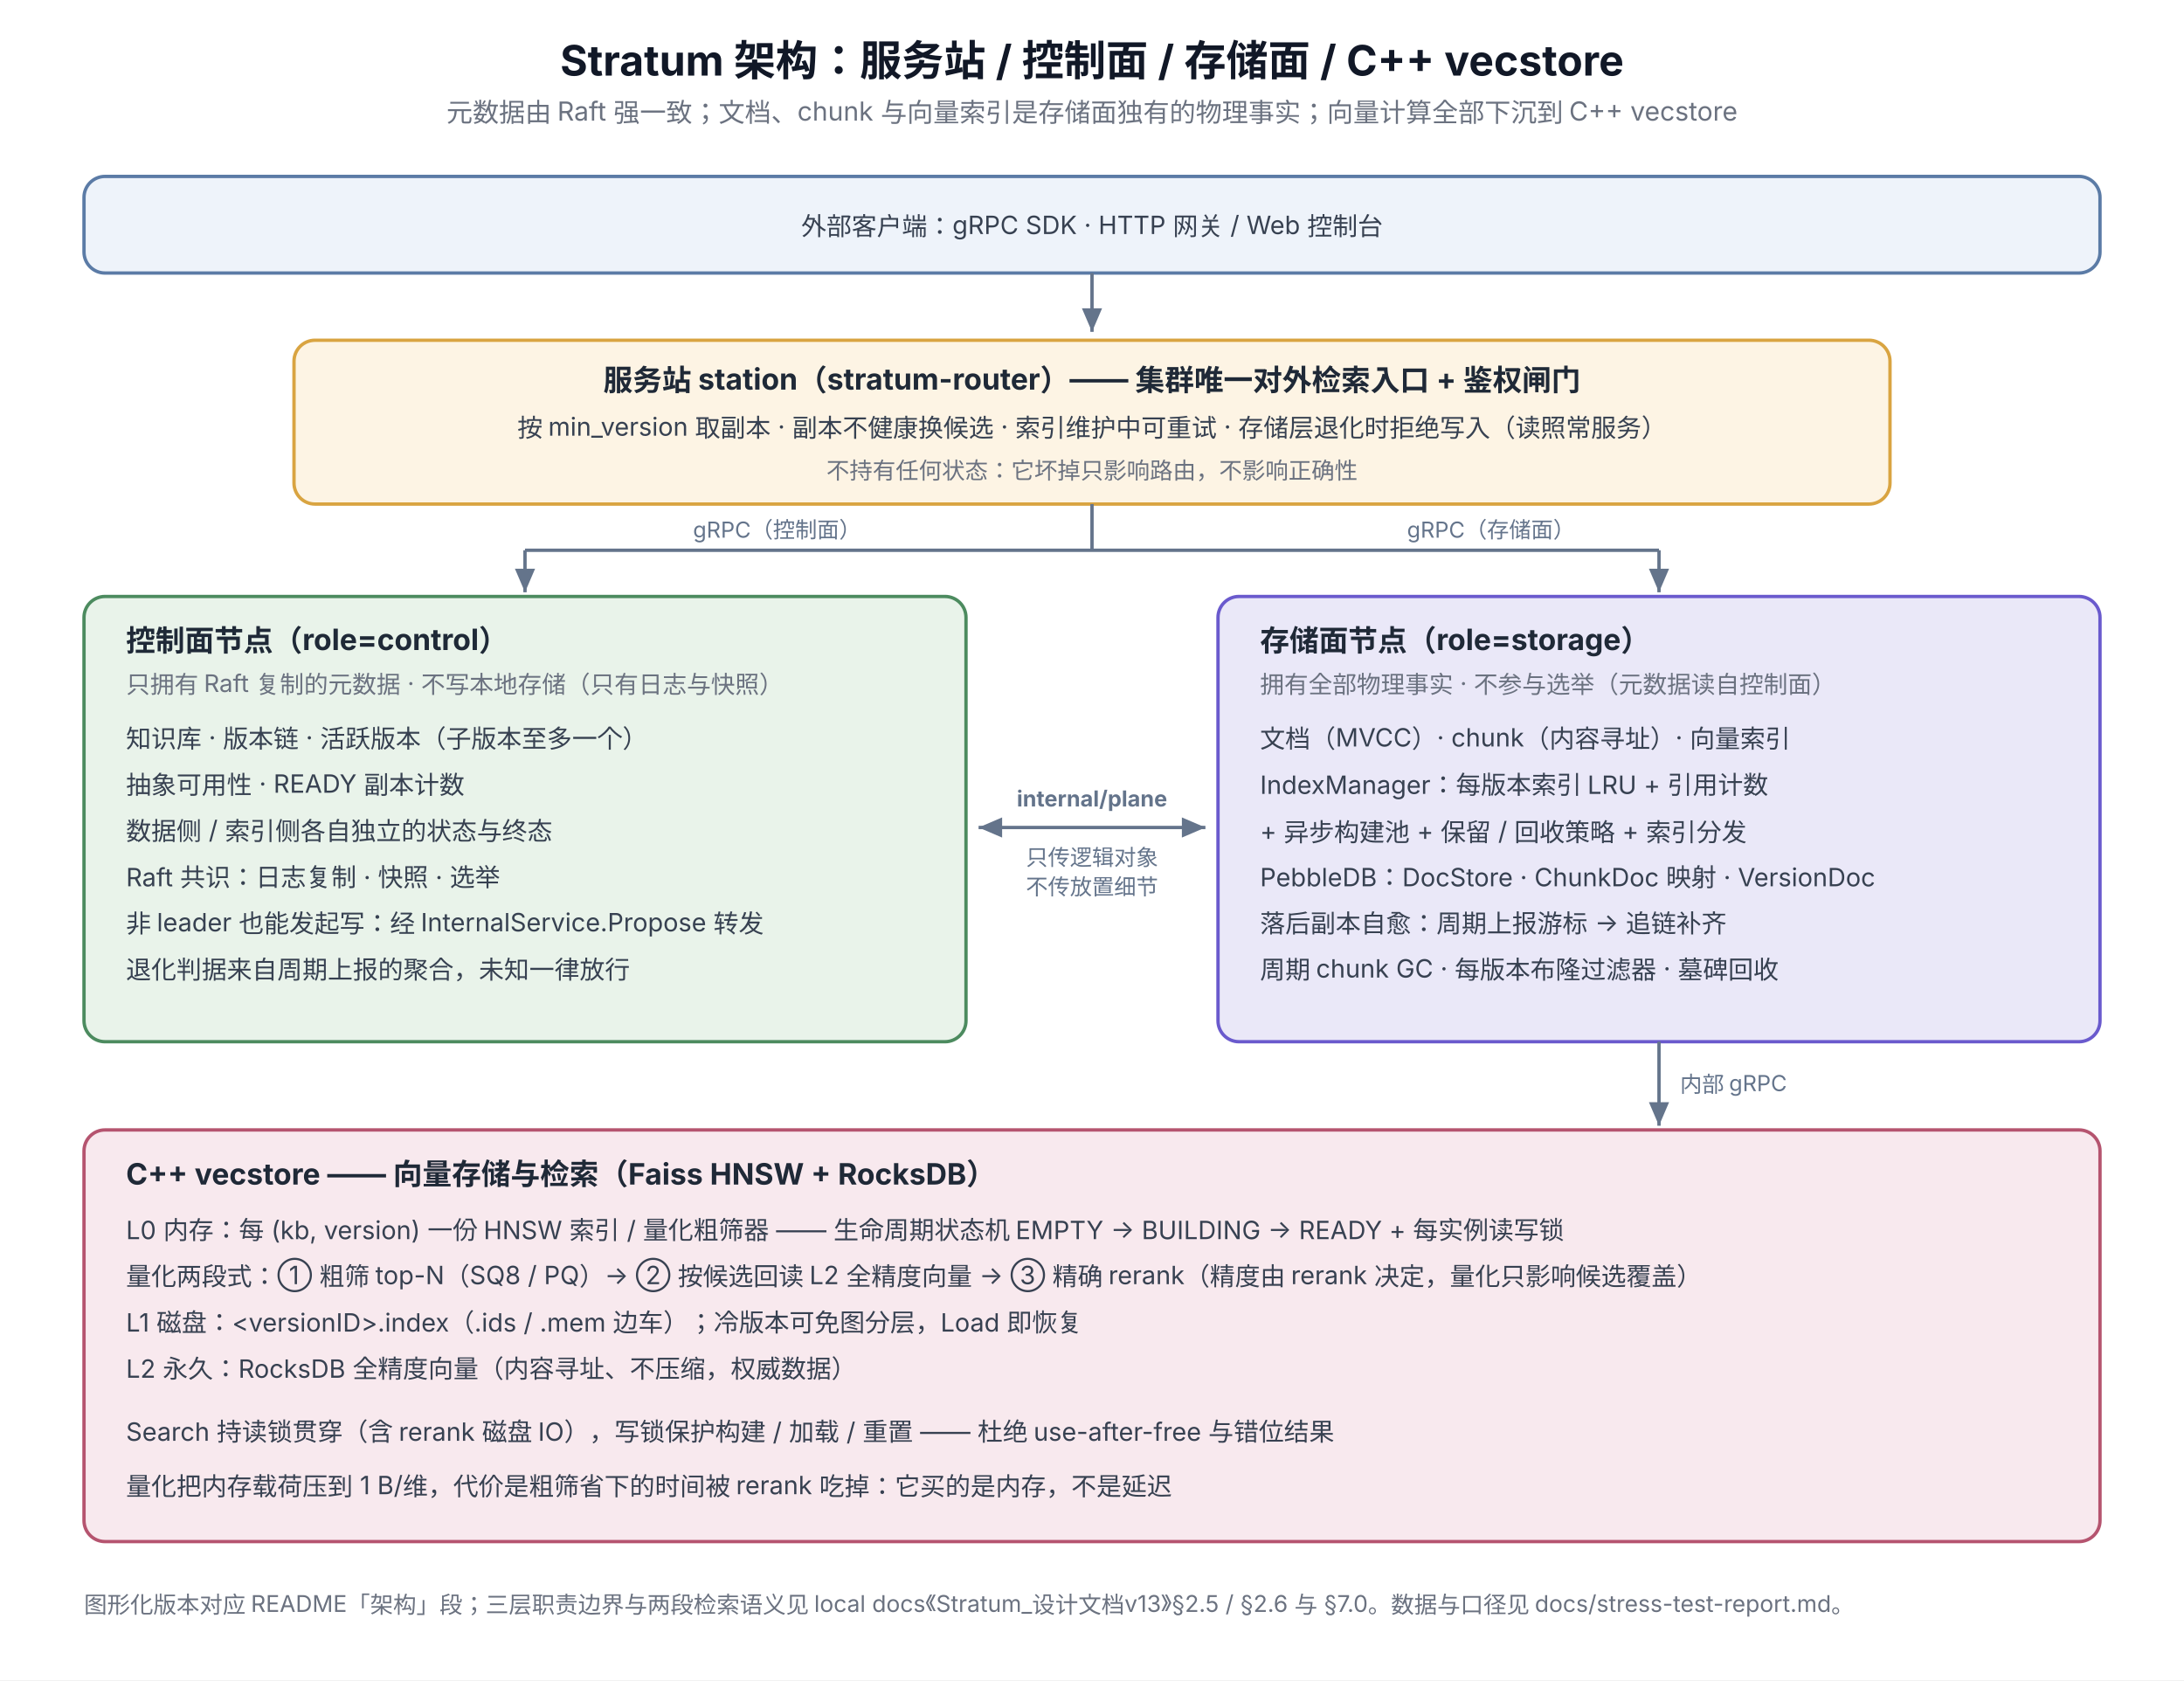
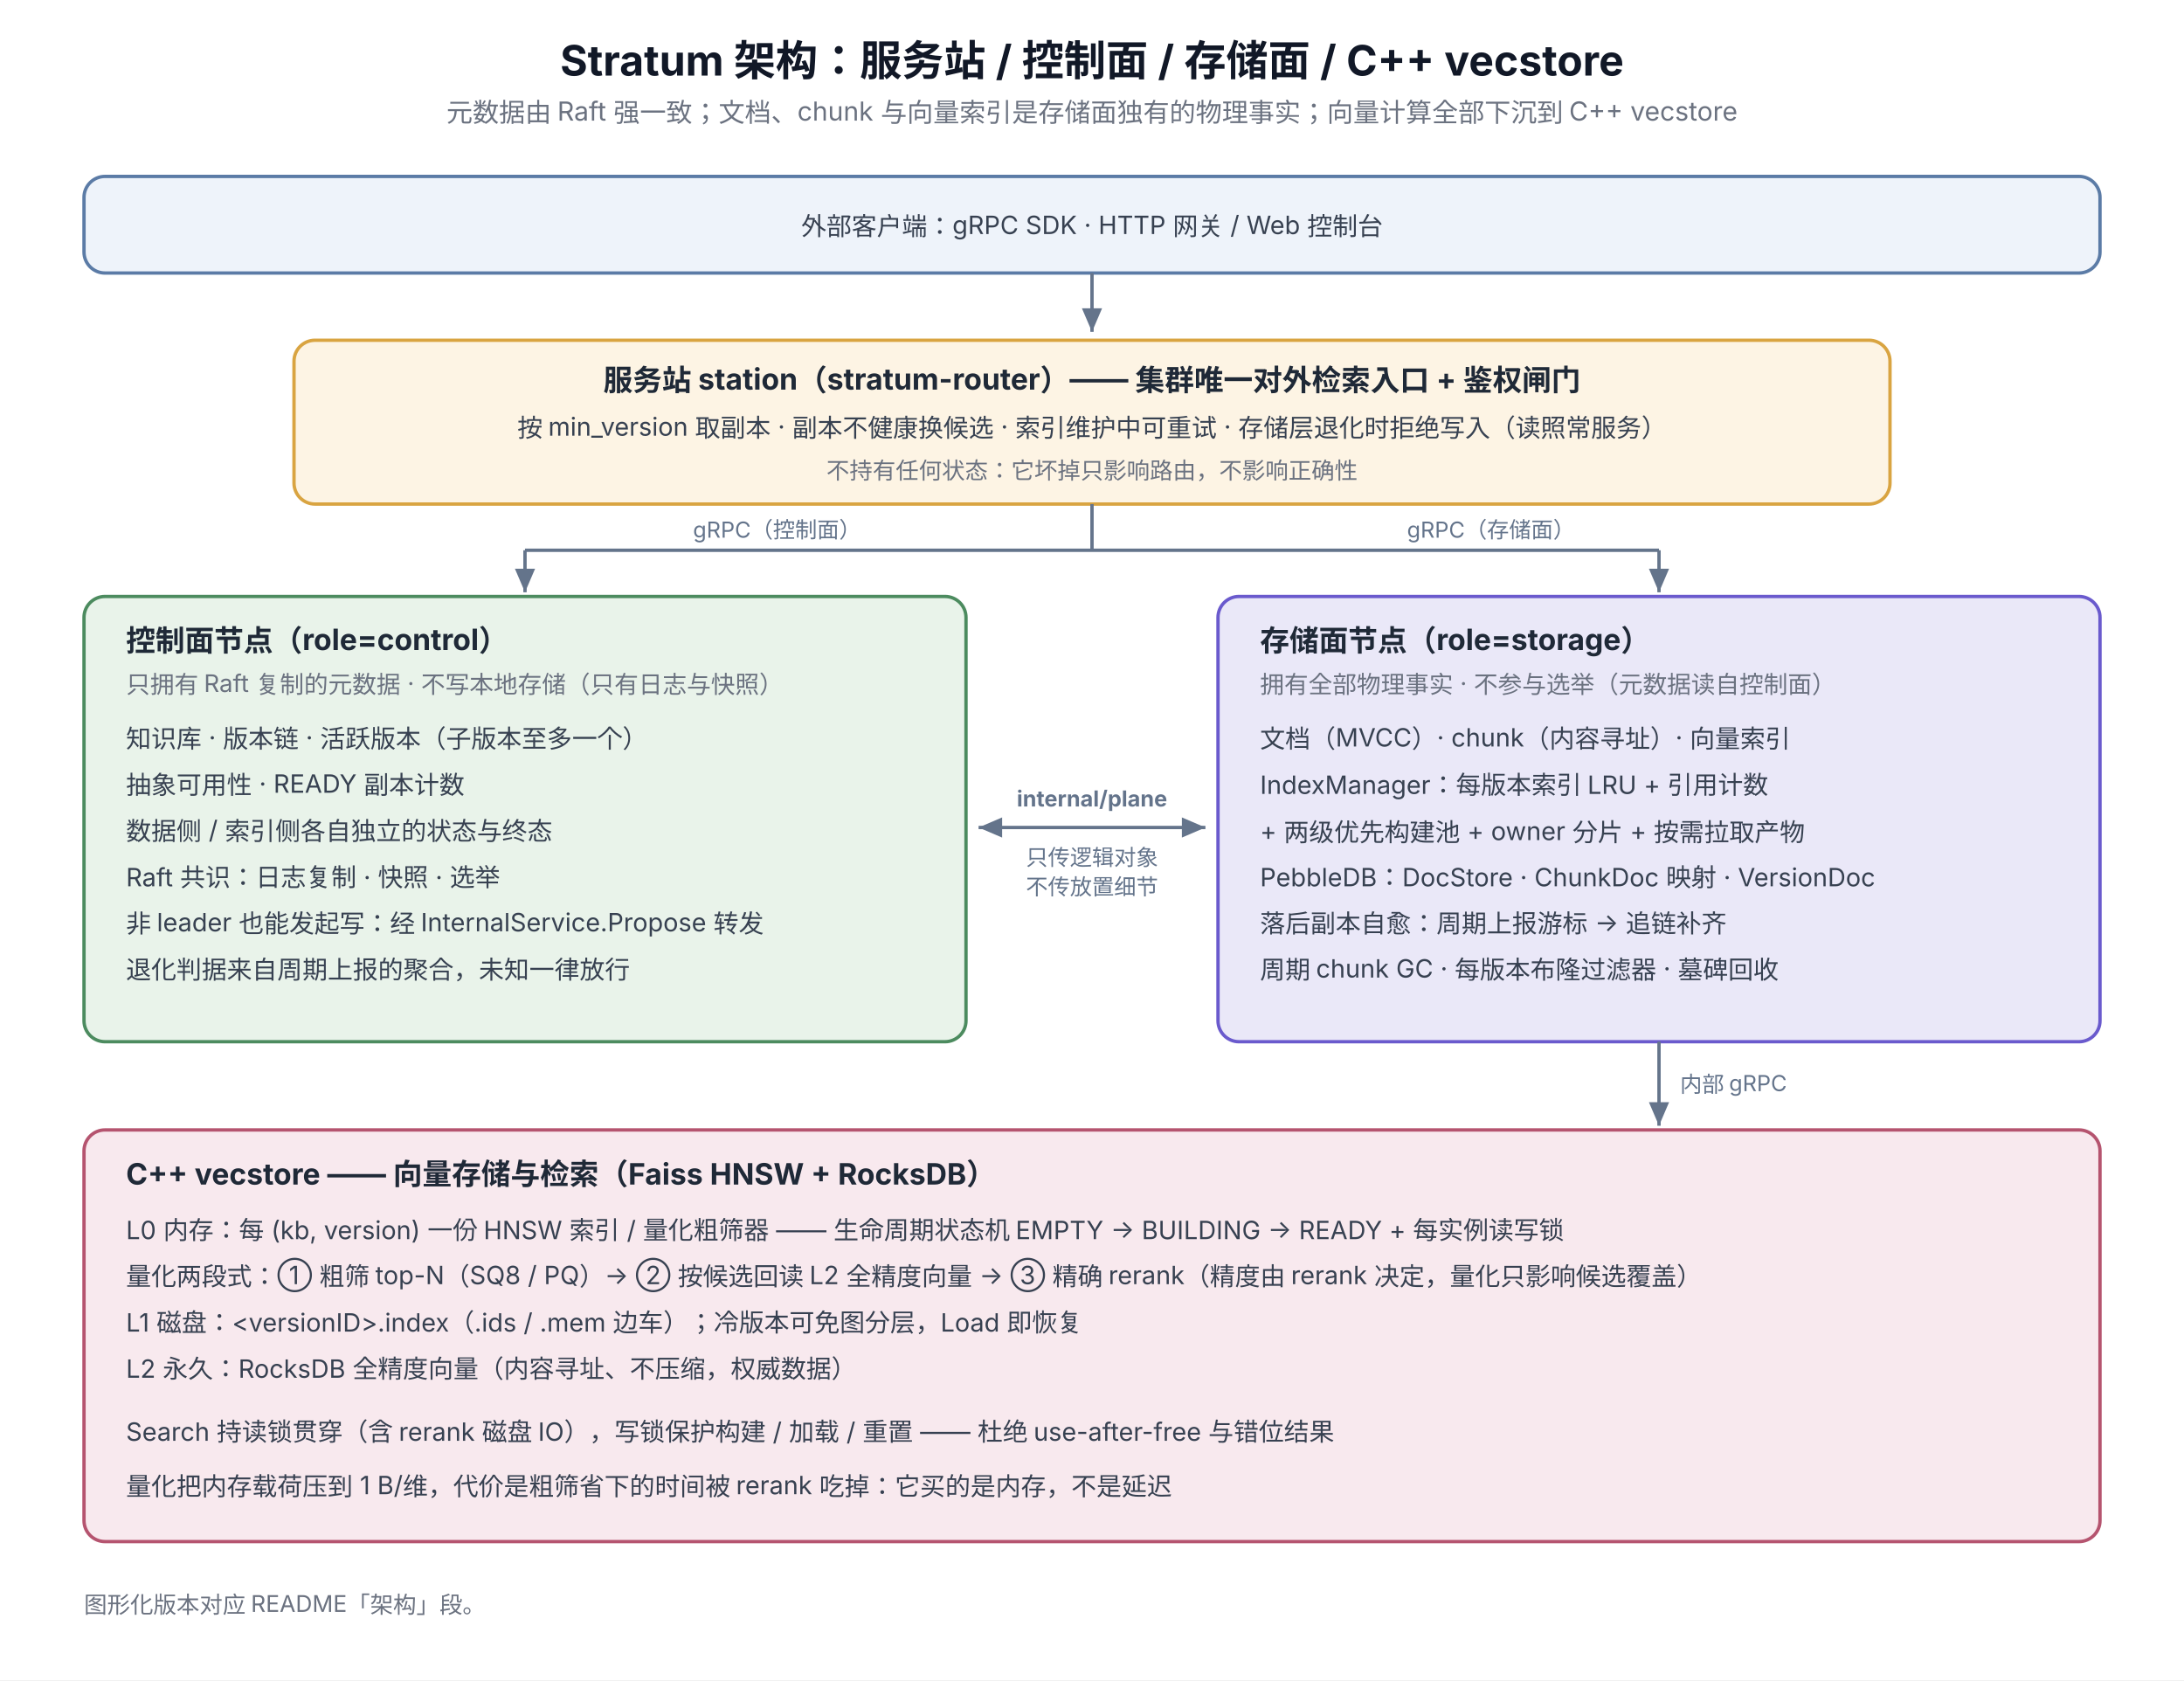
<svg xmlns="http://www.w3.org/2000/svg" width="1040" height="800" viewBox="0 0 1040 800" role="img" aria-label="Stratum 架构：客户端 → 服务站 → 控制面 / 存储面 → C++ vecstore">
  <defs>
    <marker id="arw" markerWidth="8" markerHeight="8" refX="7" refY="3" orient="auto" markerUnits="strokeWidth">
      <path d="M0,0 L7,3 L0,6 z" fill="#64748b" />
    </marker>
    <marker id="arwStart" markerWidth="8" markerHeight="8" refX="0" refY="3" orient="auto" markerUnits="strokeWidth">
      <path d="M7,0 L0,3 L7,6 z" fill="#64748b" />
    </marker>
    <style>
      .box-title { font-size: 14px; font-weight: 700; fill: #1f2937; }
      .box-sub   { font-size: 11.5px; fill: #6b7280; }
      .body      { font-size: 12px; fill: #374151; }
      .note      { font-size: 11px; fill: #6b7280; }
      .edge      { stroke: #64748b; stroke-width: 1.6; fill: none; }
      .edge-label{ font-size: 10.5px; fill: #64748b; }
      text { font-family: -apple-system, BlinkMacSystemFont, "Segoe UI", "Noto Sans SC", "PingFang SC", "Hiragino Sans GB", "Microsoft YaHei", sans-serif; }
    </style>
  </defs>
  <rect x="0" y="0" width="1040" height="800" fill="#ffffff" />
  <text x="520" y="36" text-anchor="middle" font-size="20" font-weight="700" fill="#111827">Stratum 架构：服务站 / 控制面 / 存储面 / C++ vecstore</text>
  <text x="520" y="58" text-anchor="middle" font-size="12.5" fill="#6b7280">元数据由 Raft 强一致；文档、chunk 与向量索引是存储面独有的物理事实；向量计算全部下沉到 C++ vecstore</text>
  <rect x="40" y="84" width="960" height="46" rx="10" fill="#eef3fa" stroke="#5b7ba6" stroke-width="1.6" />
  <text x="520" y="112" text-anchor="middle" class="body">外部客户端：gRPC SDK · HTTP 网关 / Web 控制台</text>
  <path class="edge" d="M520,130 L520,158" marker-end="url(#arw)" />
  <rect x="140" y="162" width="760" height="78" rx="10" fill="#fdf4e4" stroke="#d9a441" stroke-width="1.6" />
  <text x="520" y="186" text-anchor="middle" class="box-title">服务站 station（stratum-router）—— 集群唯一对外检索入口 + 鉴权闸门</text>
  <text x="520" y="208" text-anchor="middle" class="body">按 min_version 取副本 · 副本不健康换候选 · 索引维护中可重试 · 存储层退化时拒绝写入（读照常服务）</text>
  <text x="520" y="228" text-anchor="middle" class="note">不持有任何状态：它坏掉只影响路由，不影响正确性</text>
  <path class="edge" d="M520,240 L520,262" />
  <path class="edge" d="M250,262 L790,262" />
  <path class="edge" d="M250,262 L250,282" marker-end="url(#arw)" />
  <path class="edge" d="M790,262 L790,282" marker-end="url(#arw)" />
  <text x="330" y="256" class="edge-label">gRPC（控制面）</text>
  <text x="670" y="256" class="edge-label">gRPC（存储面）</text>
  <rect x="40" y="284" width="420" height="212" rx="10" fill="#e9f3ea" stroke="#4c8b5f" stroke-width="1.6" />
  <text x="60" y="310" class="box-title">控制面节点（role=control）</text>
  <text x="60" y="330" class="box-sub">只拥有 Raft 复制的元数据 · 不写本地存储（只有日志与快照）</text>
  <text x="60" y="356" class="body">知识库 · 版本链 · 活跃版本（子版本至多一个）</text>
  <text x="60" y="378" class="body">抽象可用性 · READY 副本计数</text>
  <text x="60" y="400" class="body">数据侧 / 索引侧各自独立的状态与终态</text>
  <text x="60" y="422" class="body">Raft 共识：日志复制 · 快照 · 选举</text>
  <text x="60" y="444" class="body">非 leader 也能发起写：经 InternalService.Propose 转发</text>
  <text x="60" y="466" class="body">退化判据来自周期上报的聚合，未知一律放行</text>
  <rect x="580" y="284" width="420" height="212" rx="10" fill="#eae8f8" stroke="#6a5acd" stroke-width="1.6" />
  <text x="600" y="310" class="box-title">存储面节点（role=storage）</text>
  <text x="600" y="330" class="box-sub">拥有全部物理事实 · 不参与选举（元数据读自控制面）</text>
  <text x="600" y="356" class="body">文档（MVCC）· chunk（内容寻址）· 向量索引</text>
  <text x="600" y="378" class="body">IndexManager：每版本索引 LRU + 引用计数</text>
-   <text x="600" y="400" class="body"> + 异步构建池 + 保留 / 回收策略 + 索引分发</text>
+   <text x="600" y="400" class="body"> + 两级优先构建池 + owner 分片 + 按需拉取产物</text>
  <text x="600" y="422" class="body">PebbleDB：DocStore · ChunkDoc 映射 · VersionDoc</text>
  <text x="600" y="444" class="body">落后副本自愈：周期上报游标 → 追链补齐</text>
  <text x="600" y="466" class="body">周期 chunk GC · 每版本布隆过滤器 · 墓碑回收</text>
  <path class="edge" d="M466,394 L574,394" marker-end="url(#arw)" marker-start="url(#arwStart)" />
  <text x="520" y="384" text-anchor="middle" class="edge-label" font-weight="700">internal/plane</text>
  <text x="520" y="412" text-anchor="middle" class="edge-label">只传逻辑对象</text>
  <text x="520" y="426" text-anchor="middle" class="edge-label">不传放置细节</text>
  <path class="edge" d="M790,496 L790,536" marker-end="url(#arw)" />
  <text x="800" y="520" class="edge-label">内部 gRPC</text>
  <rect x="40" y="538" width="960" height="196" rx="10" fill="#f8e9ee" stroke="#b5546f" stroke-width="1.6" />
  <text x="60" y="564" class="box-title">C++ vecstore —— 向量存储与检索（Faiss HNSW + RocksDB）</text>
  <text x="60" y="590" class="body">L0 内存：每 (kb, version) 一份 HNSW 索引 / 量化粗筛器 —— 生命周期状态机 EMPTY → BUILDING → READY + 每实例读写锁</text>
  <text x="60" y="612" class="body">量化两段式：① 粗筛 top-N（SQ8 / PQ）→ ② 按候选回读 L2 全精度向量 → ③ 精确 rerank（精度由 rerank 决定，量化只影响候选覆盖）</text>
  <text x="60" y="634" class="body">L1 磁盘：&lt;versionID&gt;.index（.ids / .mem 边车）；冷版本可免图分层，Load 即恢复</text>
  <text x="60" y="656" class="body">L2 永久：RocksDB 全精度向量（内容寻址、不压缩，权威数据）</text>
  <text x="60" y="686" class="body" fill="#6b7280">Search 持读锁贯穿（含 rerank 磁盘 IO），写锁保护构建 / 加载 / 重置 —— 杜绝 use-after-free 与错位结果</text>
  <text x="60" y="712" class="body" fill="#6b7280">量化把内存载荷压到 1 B/维，代价是粗筛省下的时间被 rerank 吃掉：它买的是内存，不是延迟</text>
-   <text x="40" y="768" class="note">图形化版本对应 README「架构」段；三层职责边界与两段检索语义见 local docs《Stratum_设计文档v13》§2.5 / §2.6 与 §7.0。数据与口径见 docs/stress-test-report.md。</text>
+   <text x="40" y="768" class="note">图形化版本对应 README「架构」段。</text>
</svg>
